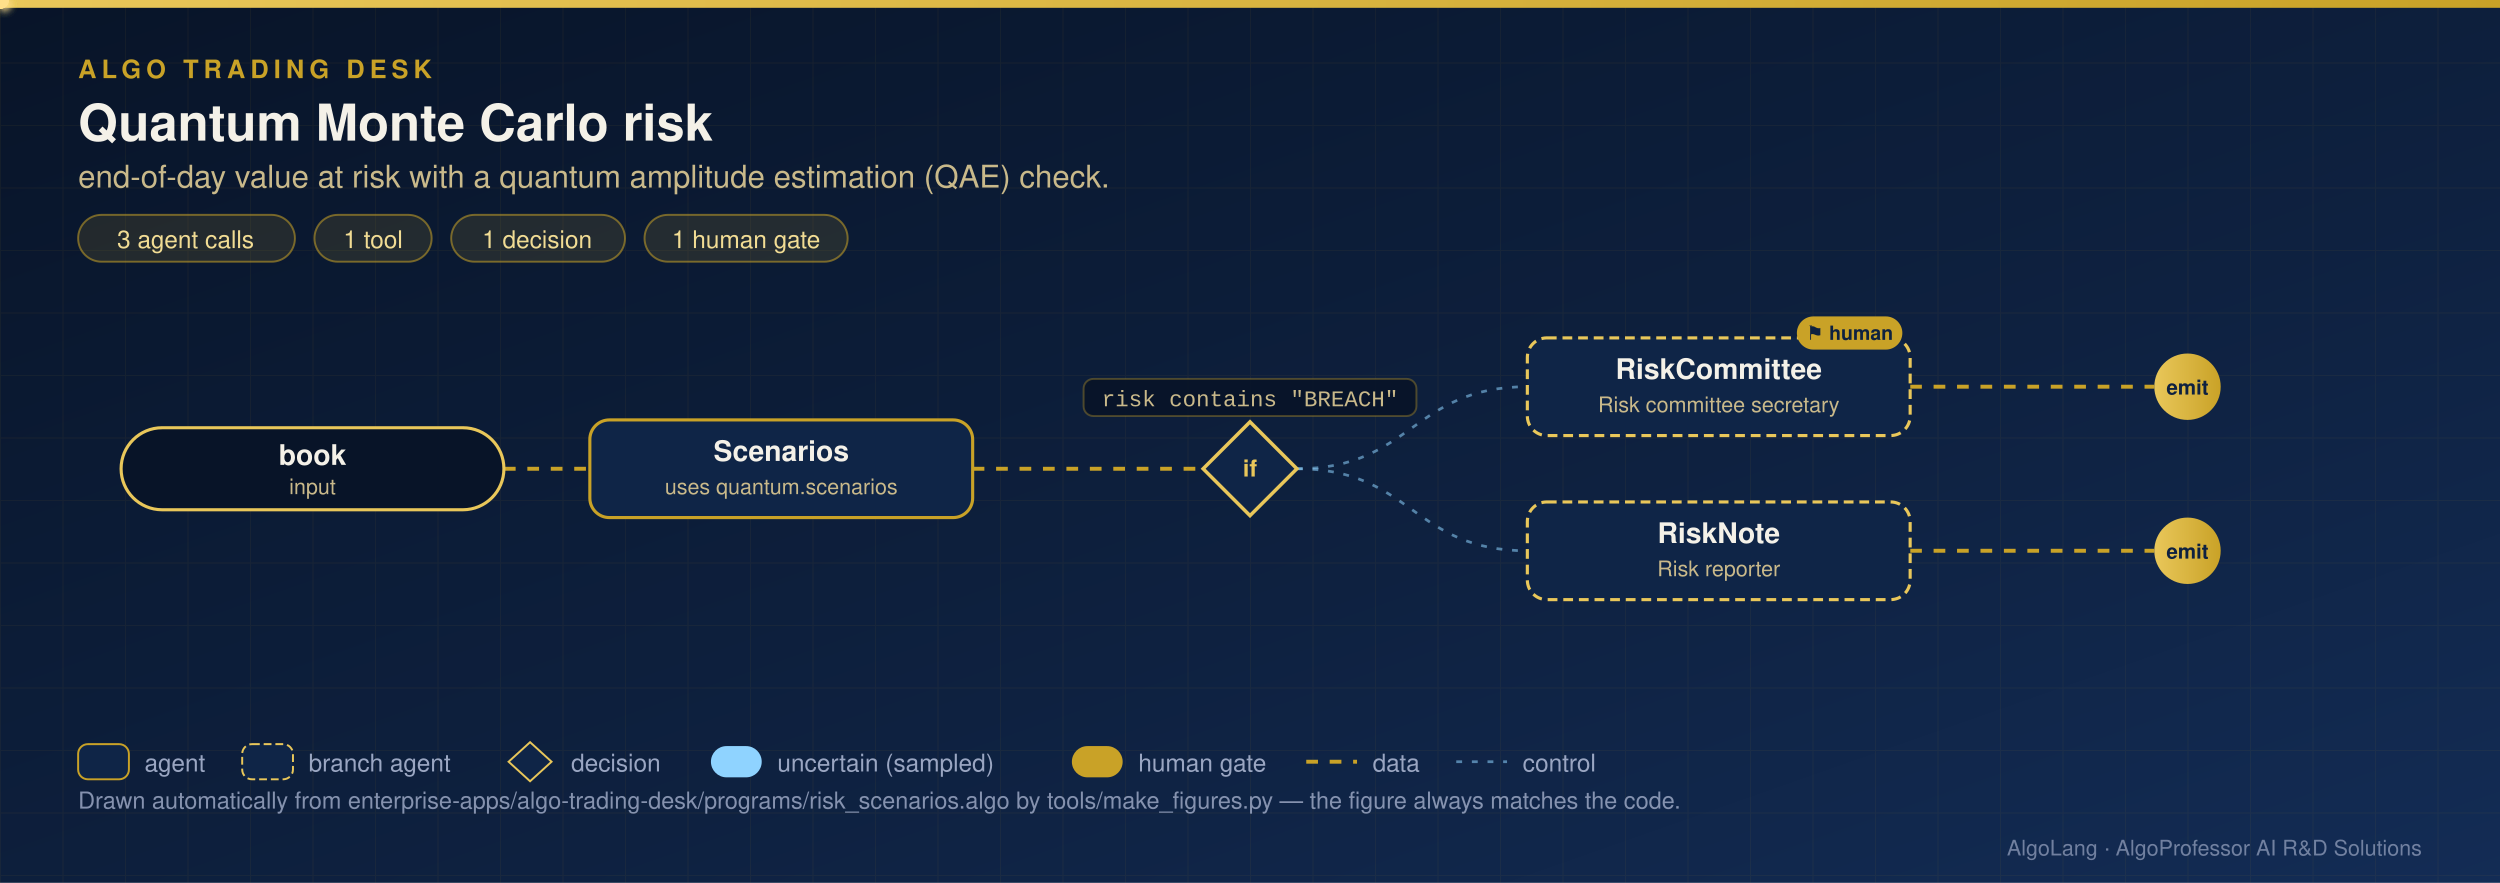
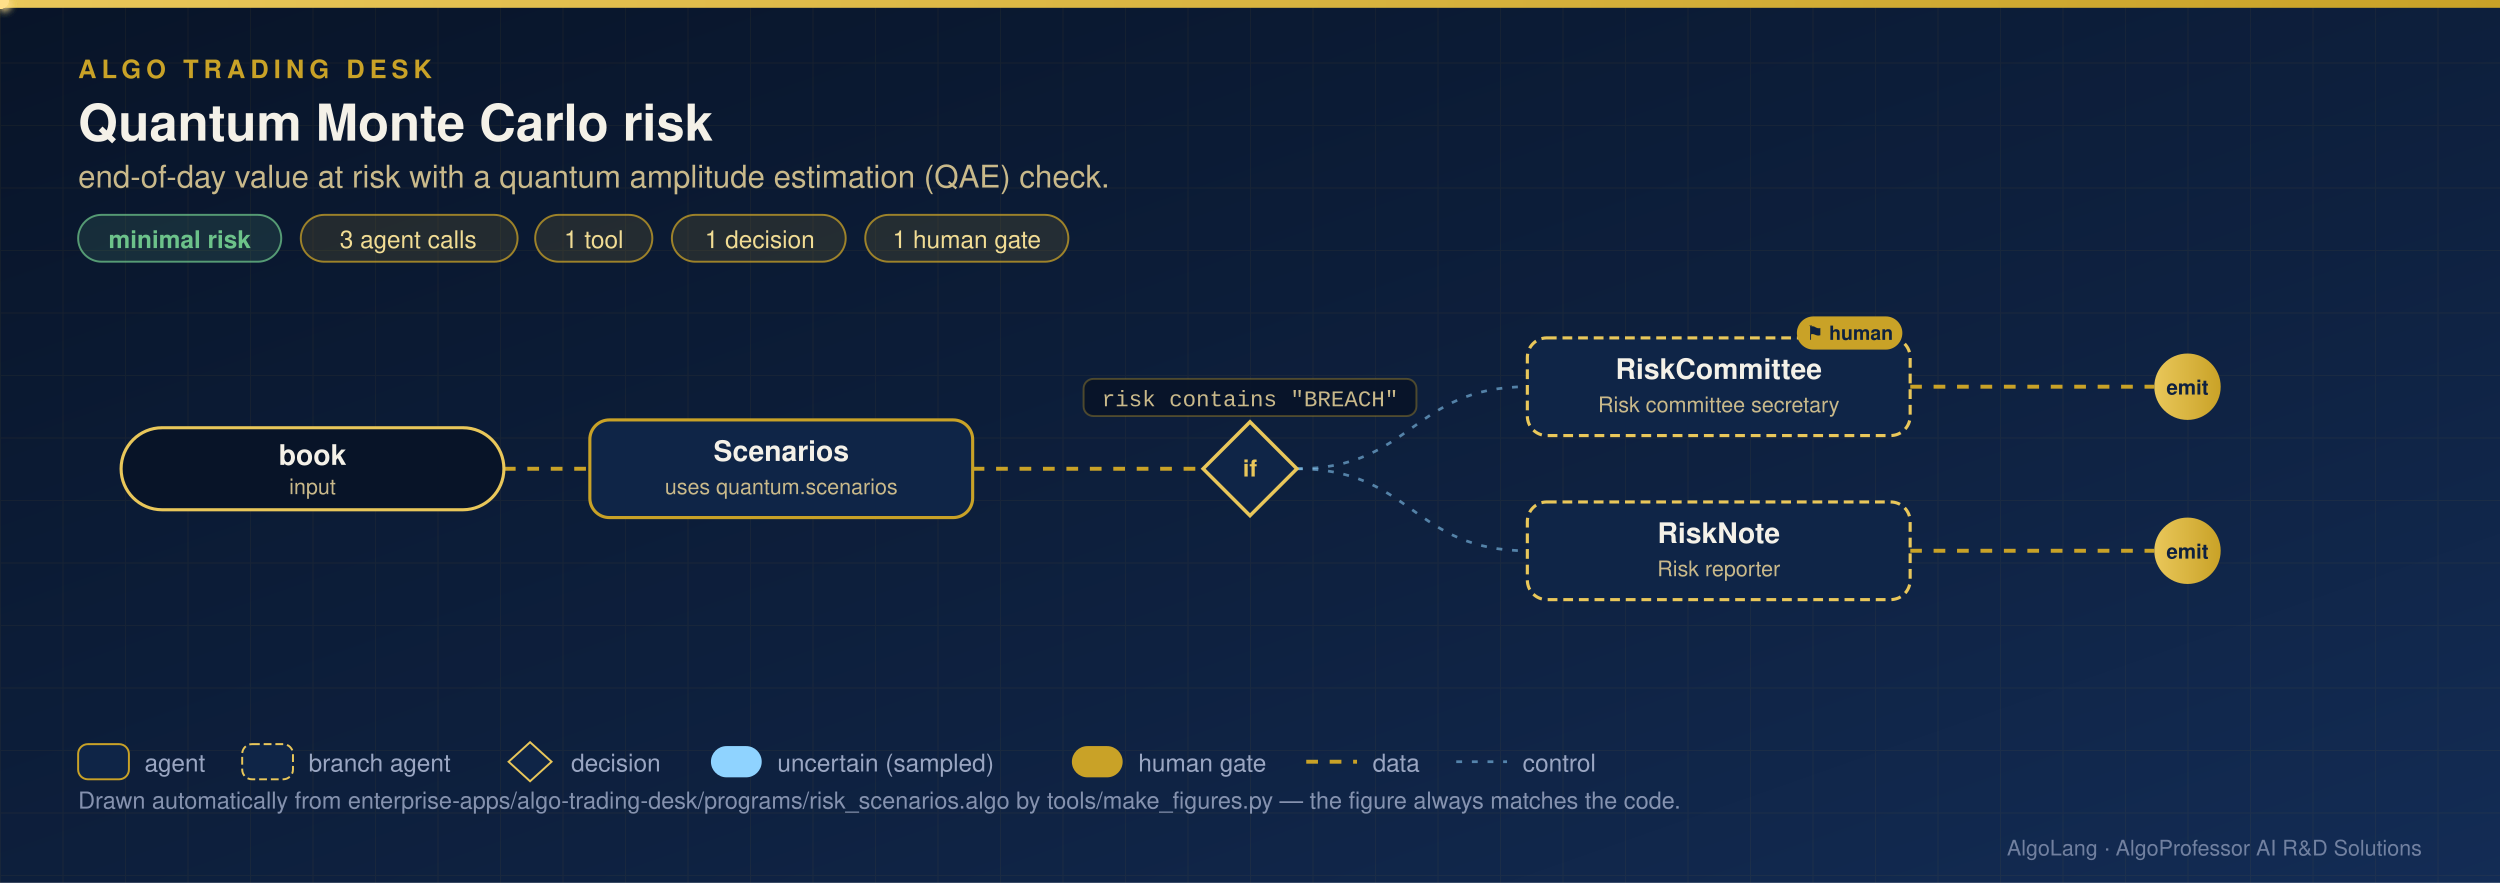
<svg xmlns="http://www.w3.org/2000/svg" viewBox="0 0 1280 452" width="1280" height="452" role="img" aria-label="Quantum Monte Carlo risk">
  <defs>
    <linearGradient id="bg" x1="0" y1="0" x2="1" y2="1">
      <stop offset="0" stop-color="#081428" />
      <stop offset=".6" stop-color="#0e2140" />
      <stop offset="1" stop-color="#132c55" />
    </linearGradient>
    <linearGradient id="gold" x1="0" x2="1">
      <stop offset="0" stop-color="#e9c75a" />
      <stop offset="1" stop-color="#c9a227" />
    </linearGradient>
    <pattern id="grid" width="32" height="32" patternUnits="userSpaceOnUse">
      <path d="M32 0H0V32" fill="none" stroke="#c9a227" stroke-opacity=".06" />
    </pattern>
    <filter id="soft" x="-50%" y="-50%" width="200%" height="200%">
      <feGaussianBlur stdDeviation="2.5" result="b" />
      <feMerge>
        <feMergeNode in="b" />
        <feMergeNode in="SourceGraphic" />
      </feMerge>
    </filter>
  </defs>
  <style>
    text { font-family: "Segoe UI", "Helvetica Neue", Helvetica, Arial, sans-serif; }
    .mono { font-family: "SFMono-Regular", Consolas, "Liberation Mono", Menlo, monospace; }
    .wire { fill: none; stroke: #c9a227; stroke-width: 2; stroke-dasharray: 6 6; animation: dash 1.1s linear infinite; }
    .ctl { fill: none; stroke: #8fd3ff; stroke-opacity: .55; stroke-width: 1.4; stroke-dasharray: 3 5; animation: dash 2.2s linear infinite; }
    .card { fill: #0f2547; stroke: #c9a227; stroke-opacity: .75; stroke-width: 1.4; }
    .glow { animation: glow 3.6s ease-in-out infinite; }
    .rise { animation: rise 1.2s cubic-bezier(.2,.8,.2,1) both; }
    .fade { opacity: 0; animation: fade 7s ease-in-out infinite; }
    .pulse { animation: pulse 2.4s ease-in-out infinite; }
    @keyframes dash { to { stroke-dashoffset: -24; } }
    @keyframes glow { 0%, 100% { stroke-opacity: .35; } 50% { stroke-opacity: 1; } }
    @keyframes rise { from { transform: translateY(12px); } to { transform: none; } }
    @keyframes fade { 0%, 6% { opacity: 0; } 14%, 88% { opacity: 1; } 100% { opacity: 0; } }
    @keyframes pulse { 0%, 100% { opacity: .55; } 50% { opacity: 1; } }
    
    @media (prefers-reduced-motion: reduce) { * { animation: none !important; } .fade { opacity: 1; } }
  </style>
  <rect width="1280" height="452" fill="url(#bg)" />
  <rect width="1280" height="452" fill="url(#grid)" />
  <rect width="1280" height="4" fill="url(#gold)" />
  <text x="40" y="40" fill="#c9a227" font-size="13" letter-spacing="2.6" font-weight="700">ALGO TRADING DESK</text>
  <text x="40" y="72" fill="#f4f1e8" font-size="26" font-weight="700">Quantum Monte Carlo risk</text>
  <text x="40" y="96" fill="#c9b98a" font-size="16">end-of-day value at risk with a quantum amplitude estimation (QAE) check.</text>
-   <rect x="40" y="110" width="111" height="24" rx="12" fill="#c9a227" fill-opacity=".13" stroke="#c9a227" stroke-opacity=".55" />
-   <text x="95" y="127" fill="#f1dc94" font-size="12.5" text-anchor="middle">3 agent calls</text>
-   <rect x="161" y="110" width="60" height="24" rx="12" fill="#c9a227" fill-opacity=".13" stroke="#c9a227" stroke-opacity=".55" />
-   <text x="191" y="127" fill="#f1dc94" font-size="12.5" text-anchor="middle">1 tool</text>
-   <rect x="231" y="110" width="89" height="24" rx="12" fill="#c9a227" fill-opacity=".13" stroke="#c9a227" stroke-opacity=".55" />
-   <text x="275" y="127" fill="#f1dc94" font-size="12.5" text-anchor="middle">1 decision</text>
-   <rect x="330" y="110" width="104" height="24" rx="12" fill="#c9a227" fill-opacity=".13" stroke="#c9a227" stroke-opacity=".55" />
-   <text x="382" y="127" fill="#f1dc94" font-size="12.5" text-anchor="middle">1 human gate</text>
+   <rect x="40" y="110" width="104" height="24" rx="12" fill="#6cc28a" fill-opacity=".13" stroke="#6cc28a" stroke-opacity=".75" />
+   <text x="92" y="127" fill="#6cc28a" font-size="12.5" font-weight="700" text-anchor="middle">minimal risk</text>
+   <rect x="154" y="110" width="111" height="24" rx="12" fill="#c9a227" fill-opacity=".13" stroke="#c9a227" stroke-opacity=".75" />
+   <text x="209" y="127" fill="#f1dc94" font-size="12.5" font-weight="400" text-anchor="middle">3 agent calls</text>
+   <rect x="274" y="110" width="60" height="24" rx="12" fill="#c9a227" fill-opacity=".13" stroke="#c9a227" stroke-opacity=".75" />
+   <text x="304" y="127" fill="#f1dc94" font-size="12.5" font-weight="400" text-anchor="middle">1 tool</text>
+   <rect x="344" y="110" width="89" height="24" rx="12" fill="#c9a227" fill-opacity=".13" stroke="#c9a227" stroke-opacity=".75" />
+   <text x="389" y="127" fill="#f1dc94" font-size="12.5" font-weight="400" text-anchor="middle">1 decision</text>
+   <rect x="443" y="110" width="104" height="24" rx="12" fill="#c9a227" fill-opacity=".13" stroke="#c9a227" stroke-opacity=".75" />
+   <text x="495" y="127" fill="#f1dc94" font-size="12.5" font-weight="400" text-anchor="middle">1 human gate</text>
  <path id="e0" d="M258.0 240.0 C 280.0 240.0, 280.0 240.0, 302.0 240.0" class="wire" />
  <path id="e1" d="M498.0 240.0 C 557.0 240.0, 557.0 240.0, 616.0 240.0" class="wire" />
  <path id="e2" d="M664.0 240.0 C 723.0 240.0, 723.0 198.0, 782.0 198.0" class="ctl" />
  <path id="e3" d="M978.0 198.0 C 1040.5 198.0, 1040.5 198.0, 1103.0 198.0" class="wire" />
  <path id="e4" d="M664.0 240.0 C 723.0 240.0, 723.0 282.0, 782.0 282.0" class="ctl" />
  <path id="e5" d="M978.0 282.0 C 1040.5 282.0, 1040.5 282.0, 1103.0 282.0" class="wire" />
  <g class="rise" style="animation-delay:0.00s">
    <rect x="62.0" y="219.0" width="196.0" height="42" rx="21" fill="#081428" stroke="#e9c75a" stroke-width="1.6" />
    <text x="160.0" y="238.0" fill="#f4f1e8" font-size="14.5" font-weight="700" text-anchor="middle">book</text>
    <text x="160.0" y="253.0" fill="#c9b98a" font-size="11" text-anchor="middle">input</text>
  </g>
  <g class="rise" style="animation-delay:0.05s">
    <rect x="302.0" y="215.0" width="196.0" height="50" rx="10" fill="#0f2547" stroke="#c9a227" stroke-width="1.6" />
    <text x="400.0" y="236.0" fill="#f4f1e8" font-size="14.5" font-weight="700" text-anchor="middle">Scenarios</text>
    <text x="400.0" y="253.0" fill="#c9b98a" font-size="11" text-anchor="middle">uses quantum.scenarios</text>
  </g>
  <g class="rise" style="animation-delay:0.10s">
    <polygon points="640.0,216.0 664.0,240.0 640.0,264.0 616.0,240.0" fill="#0f2547" stroke="#e9c75a" stroke-width="1.8" />
    <text x="640.0" y="244.0" fill="#e9c75a" font-size="12" font-weight="800" text-anchor="middle">if</text>
    <rect x="554.8" y="194.0" width="170.4" height="19" rx="5" fill="#081428" fill-opacity=".92" stroke="#c9a227" stroke-opacity=".35" />
    <text x="640.0" y="208.0" fill="#c9b98a" font-size="11.5" text-anchor="middle" class="mono">risk contains "BREACH"</text>
  </g>
  <g style="animation-delay:0.15s">
    <circle cx="1120.0" cy="198.0" r="17" fill="url(#gold)" class="pulse" />
    <text x="1120.0" y="202.0" fill="#0e2140" font-size="10.5" font-weight="800" text-anchor="middle">emit</text>
  </g>
  <g class="rise" style="animation-delay:0.20s">
    <rect x="782.0" y="173.0" width="196.0" height="50" rx="10" fill="#0f2547" stroke="#e9c75a" stroke-width="1.6" stroke-dasharray="5 3" />
    <text x="880.0" y="194.0" fill="#f4f1e8" font-size="14.5" font-weight="700" text-anchor="middle">RiskCommittee</text>
    <text x="880.0" y="211.0" fill="#c9b98a" font-size="11" text-anchor="middle">Risk committee secretary</text>
    <g class="pulse">
      <rect x="920.0" y="162.0" width="54" height="17" rx="8.5" fill="#c9a227" />
      <text x="947.0" y="174.0" fill="#0e2140" font-size="10" font-weight="800" text-anchor="middle">⚑ human</text>
    </g>
  </g>
  <g style="animation-delay:0.25s">
    <circle cx="1120.0" cy="282.0" r="17" fill="url(#gold)" class="pulse" />
    <text x="1120.0" y="286.0" fill="#0e2140" font-size="10.5" font-weight="800" text-anchor="middle">emit</text>
  </g>
  <g class="rise" style="animation-delay:0.30s">
    <rect x="782.0" y="257.0" width="196.0" height="50" rx="10" fill="#0f2547" stroke="#e9c75a" stroke-width="1.6" stroke-dasharray="5 3" />
    <text x="880.0" y="278.0" fill="#f4f1e8" font-size="14.5" font-weight="700" text-anchor="middle">RiskNote</text>
    <text x="880.0" y="295.0" fill="#c9b98a" font-size="11" text-anchor="middle">Risk reporter</text>
  </g>
  <circle r="4.5" fill="#ffe08a" filter="url(#soft)">
    <animateMotion dur="1.7s" begin="0.00s" repeatCount="indefinite">
      <mpath href="#e0" />
    </animateMotion>
  </circle>
  <circle r="4.5" fill="#ffe08a" filter="url(#soft)">
    <animateMotion dur="1.7s" begin="0.37s" repeatCount="indefinite">
      <mpath href="#e1" />
    </animateMotion>
  </circle>
  <circle r="4.5" fill="#ffe08a" filter="url(#soft)">
    <animateMotion dur="1.7s" begin="0.74s" repeatCount="indefinite">
      <mpath href="#e3" />
    </animateMotion>
  </circle>
  <circle r="4.5" fill="#ffe08a" filter="url(#soft)">
    <animateMotion dur="1.7s" begin="1.11s" repeatCount="indefinite">
      <mpath href="#e5" />
    </animateMotion>
  </circle>
  <g transform="translate(40,390)">
    <rect x="0" y="-9" width="26" height="18" rx="5" fill="#0f2547" stroke="#c9a227" />
    <text x="34" y="5" fill="#9aa6c2" font-size="12.5">agent</text>
  </g>
  <g transform="translate(124.0,390)">
    <rect x="0" y="-9" width="26" height="18" rx="5" fill="#0f2547" stroke="#e9c75a" stroke-dasharray="4 2" />
    <text x="34" y="5" fill="#9aa6c2" font-size="12.5">branch agent</text>
  </g>
  <g transform="translate(258.4,390)">
    <polygon points="13,-10 24,0 13,10 2,0" fill="#0f2547" stroke="#e9c75a" />
    <text x="34" y="5" fill="#9aa6c2" font-size="12.5">decision</text>
  </g>
  <g transform="translate(364.0,390)">
    <rect x="0" y="-8" width="26" height="16" rx="8" fill="#8fd3ff" />
    <text x="34" y="5" fill="#9aa6c2" font-size="12.5">uncertain (sampled)</text>
  </g>
  <g transform="translate(548.8,390)">
    <rect x="0" y="-8" width="26" height="16" rx="8" fill="#c9a227" />
    <text x="34" y="5" fill="#9aa6c2" font-size="12.5">human gate</text>
  </g>
  <g transform="translate(668.8,390)">
    <path d="M0 0 L26 0" class="wire" />
    <text x="34" y="5" fill="#9aa6c2" font-size="12.5">data</text>
  </g>
  <g transform="translate(745.6,390)">
    <path d="M0 0 L26 0" class="ctl" />
    <text x="34" y="5" fill="#9aa6c2" font-size="12.5">control</text>
  </g>
  <text x="40" y="414" fill="#9aa6c2" fill-opacity=".85" font-size="12">Drawn automatically from enterprise-apps/algo-trading-desk/programs/risk_scenarios.algo by tools/make_figures.py — the figure always matches the code.</text>
  <text x="1240" y="438" fill="#9aa6c2" fill-opacity=".7" font-size="11" text-anchor="end">AlgoLang · AlgoProfessor AI R&amp;D Solutions</text>
</svg>
